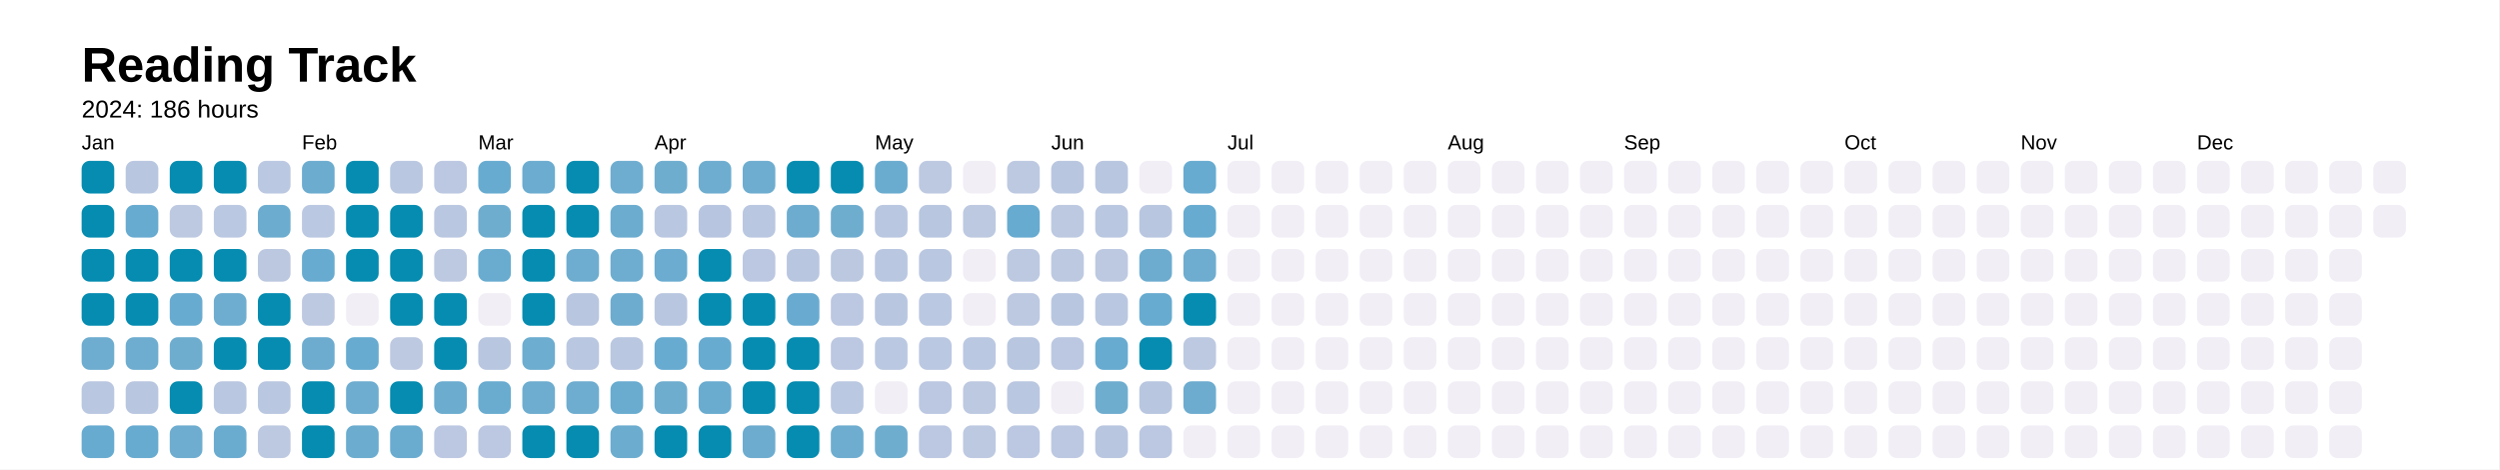
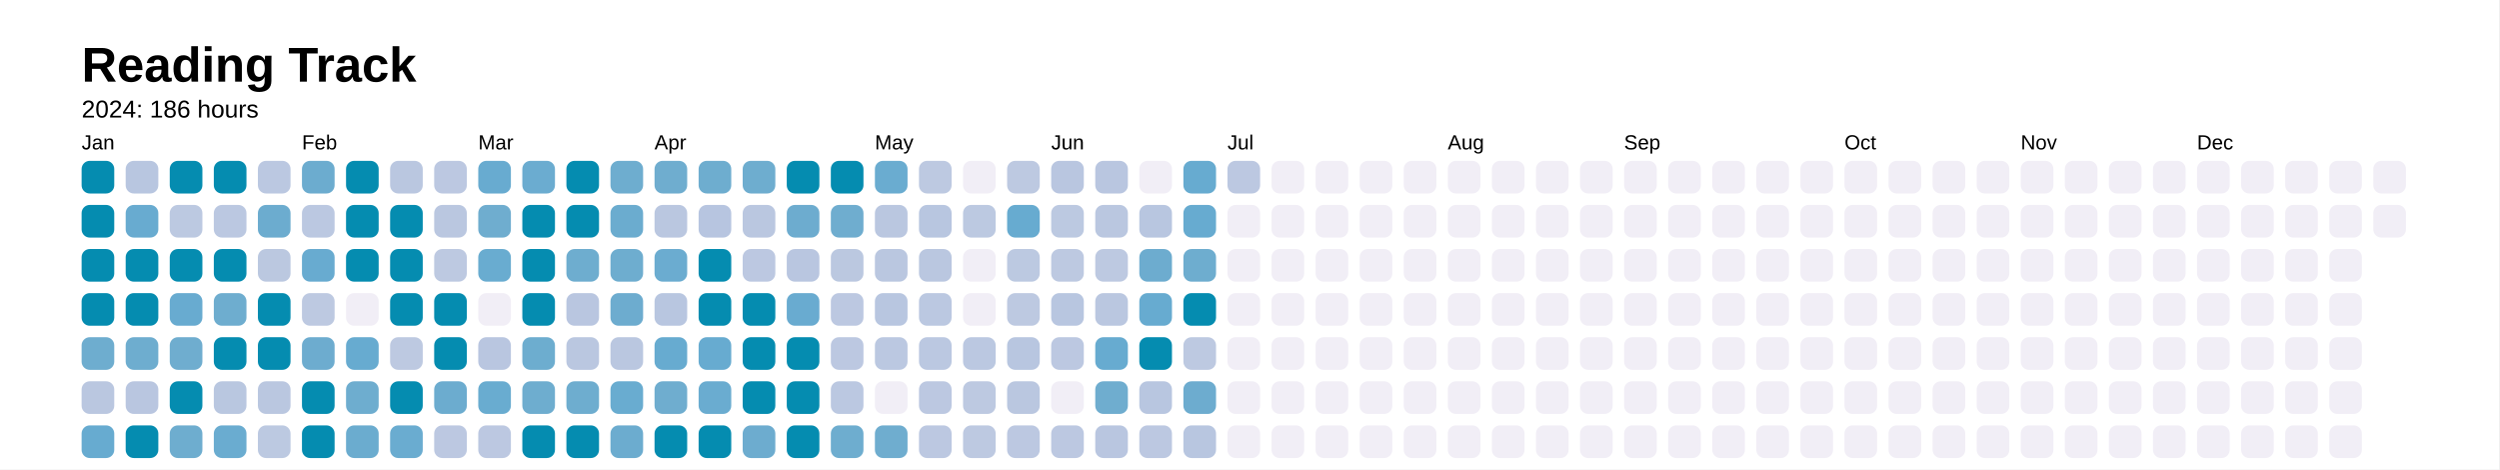
<svg xmlns="http://www.w3.org/2000/svg" baseProfile="full" height="57.5mm" version="1.1" viewBox="0,0,306.2,57.5" width="306.2mm">
  <defs />
  <rect fill="#FFFFFF" height="57.5" width="306.2" x="0" y="0" />
  <text fill="#000000" style="font-size:6px; font-family:Arial; font-weight:bold;" x="10" y="10">Reading Track</text>
  <text fill="#000000" style="font-size:3px; font-family:Arial;" x="10" y="14.4">2024: 186 hours</text>
  <text fill="#000000" style="font-size:2.5px; font-family:Arial" x="10" y="18.3">Jan</text>
  <rect fill="#058cb0" height="4" rx="1" ry="1" width="4" x="10" y="19.7" />
  <rect fill="#058cb0" height="4" rx="1" ry="1" width="4" x="10" y="25.1" />
  <rect fill="#058cb0" height="4" rx="1" ry="1" width="4" x="10" y="30.5" />
  <rect fill="#058cb0" height="4" rx="1" ry="1" width="4" x="10" y="35.9" />
  <rect fill="#6eadcf" height="4" rx="1" ry="1" width="4" x="10" y="41.3" />
  <rect fill="#bac7e0" height="4" rx="1" ry="1" width="4" x="10" y="46.7" />
  <rect fill="#67abd0" height="4" rx="1" ry="1" width="4" x="10" y="52.1" />
  <rect fill="#b8c6e0" height="4" rx="1" ry="1" width="4" x="15.4" y="19.7" />
  <rect fill="#68abd0" height="4" rx="1" ry="1" width="4" x="15.4" y="25.1" />
  <rect fill="#058cb0" height="4" rx="1" ry="1" width="4" x="15.4" y="30.5" />
  <rect fill="#058cb0" height="4" rx="1" ry="1" width="4" x="15.4" y="35.9" />
  <rect fill="#6eadcf" height="4" rx="1" ry="1" width="4" x="15.4" y="41.3" />
  <rect fill="#b9c6e0" height="4" rx="1" ry="1" width="4" x="15.4" y="46.7" />
-   <rect fill="#67abd0" height="4" rx="1" ry="1" width="4" x="15.4" y="52.1" />
+   <rect fill="#058cb0" height="4" rx="1" ry="1" width="4" x="15.4" y="52.1" />
  <rect fill="#058cb0" height="4" rx="1" ry="1" width="4" x="20.8" y="19.7" />
  <rect fill="#bcc9e1" height="4" rx="1" ry="1" width="4" x="20.8" y="25.1" />
  <rect fill="#058cb0" height="4" rx="1" ry="1" width="4" x="20.8" y="30.5" />
  <rect fill="#68abd0" height="4" rx="1" ry="1" width="4" x="20.8" y="35.9" />
  <rect fill="#6fadcf" height="4" rx="1" ry="1" width="4" x="20.8" y="41.3" />
  <rect fill="#058cb0" height="4" rx="1" ry="1" width="4" x="20.8" y="46.7" />
  <rect fill="#6eadcf" height="4" rx="1" ry="1" width="4" x="20.8" y="52.1" />
  <rect fill="#058cb0" height="4" rx="1" ry="1" width="4" x="26.2" y="19.7" />
  <rect fill="#bbc8e1" height="4" rx="1" ry="1" width="4" x="26.2" y="25.1" />
  <rect fill="#058cb0" height="4" rx="1" ry="1" width="4" x="26.2" y="30.5" />
  <rect fill="#6eadcf" height="4" rx="1" ry="1" width="4" x="26.2" y="35.9" />
  <rect fill="#058cb0" height="4" rx="1" ry="1" width="4" x="26.2" y="41.3" />
  <rect fill="#b9c7e0" height="4" rx="1" ry="1" width="4" x="26.2" y="46.7" />
  <rect fill="#6aacd0" height="4" rx="1" ry="1" width="4" x="26.2" y="52.1" />
  <rect fill="#bbc8e1" height="4" rx="1" ry="1" width="4" x="31.6" y="19.7" />
  <rect fill="#6caccf" height="4" rx="1" ry="1" width="4" x="31.6" y="25.1" />
  <rect fill="#bbc8e0" height="4" rx="1" ry="1" width="4" x="31.6" y="30.5" />
  <rect fill="#058cb0" height="4" rx="1" ry="1" width="4" x="31.6" y="35.9" />
  <rect fill="#058cb0" height="4" rx="1" ry="1" width="4" x="31.6" y="41.3" />
  <rect fill="#bac7e0" height="4" rx="1" ry="1" width="4" x="31.6" y="46.7" />
  <rect fill="#bcc9e1" height="4" rx="1" ry="1" width="4" x="31.6" y="52.1" />
  <text fill="#000000" style="font-size:2.5px; font-family:Arial" x="37.0" y="18.3">Feb</text>
  <rect fill="#6caccf" height="4" rx="1" ry="1" width="4" x="37.0" y="19.7" />
  <rect fill="#bbc8e1" height="4" rx="1" ry="1" width="4" x="37.0" y="25.1" />
  <rect fill="#68abd0" height="4" rx="1" ry="1" width="4" x="37.0" y="30.5" />
  <rect fill="#bdc9e1" height="4" rx="1" ry="1" width="4" x="37.0" y="35.9" />
  <rect fill="#6daccf" height="4" rx="1" ry="1" width="4" x="37.0" y="41.3" />
  <rect fill="#058cb0" height="4" rx="1" ry="1" width="4" x="37.0" y="46.7" />
  <rect fill="#058cb0" height="4" rx="1" ry="1" width="4" x="37.0" y="52.1" />
  <rect fill="#058cb0" height="4" rx="1" ry="1" width="4" x="42.4" y="19.7" />
  <rect fill="#058cb0" height="4" rx="1" ry="1" width="4" x="42.4" y="25.1" />
  <rect fill="#058cb0" height="4" rx="1" ry="1" width="4" x="42.4" y="30.5" />
  <rect fill="#f1eef6" height="4" rx="1" ry="1" width="4" x="42.4" y="35.9" />
  <rect fill="#67abd0" height="4" rx="1" ry="1" width="4" x="42.4" y="41.3" />
  <rect fill="#6eadcf" height="4" rx="1" ry="1" width="4" x="42.4" y="46.7" />
  <rect fill="#6baccf" height="4" rx="1" ry="1" width="4" x="42.4" y="52.1" />
  <rect fill="#bac7e0" height="4" rx="1" ry="1" width="4" x="47.8" y="19.7" />
  <rect fill="#058cb0" height="4" rx="1" ry="1" width="4" x="47.8" y="25.1" />
  <rect fill="#058cb0" height="4" rx="1" ry="1" width="4" x="47.8" y="30.5" />
  <rect fill="#058cb0" height="4" rx="1" ry="1" width="4" x="47.8" y="35.9" />
  <rect fill="#bdc9e1" height="4" rx="1" ry="1" width="4" x="47.8" y="41.3" />
  <rect fill="#058cb0" height="4" rx="1" ry="1" width="4" x="47.8" y="46.7" />
  <rect fill="#6aacd0" height="4" rx="1" ry="1" width="4" x="47.8" y="52.1" />
  <rect fill="#bcc8e1" height="4" rx="1" ry="1" width="4" x="53.2" y="19.7" />
  <rect fill="#bac7e0" height="4" rx="1" ry="1" width="4" x="53.2" y="25.1" />
  <rect fill="#bdc9e1" height="4" rx="1" ry="1" width="4" x="53.2" y="30.5" />
  <rect fill="#058cb0" height="4" rx="1" ry="1" width="4" x="53.2" y="35.9" />
  <rect fill="#058cb0" height="4" rx="1" ry="1" width="4" x="53.2" y="41.3" />
  <rect fill="#6caccf" height="4" rx="1" ry="1" width="4" x="53.2" y="46.7" />
  <rect fill="#bcc8e1" height="4" rx="1" ry="1" width="4" x="53.2" y="52.1" />
  <text fill="#000000" style="font-size:2.5px; font-family:Arial" x="58.6" y="18.3">Mar</text>
  <rect fill="#68abd0" height="4" rx="1" ry="1" width="4" x="58.6" y="19.7" />
  <rect fill="#6fadcf" height="4" rx="1" ry="1" width="4" x="58.6" y="25.1" />
  <rect fill="#69acd0" height="4" rx="1" ry="1" width="4" x="58.6" y="30.5" />
  <rect fill="#f1eef6" height="4" rx="1" ry="1" width="4" x="58.6" y="35.9" />
  <rect fill="#b9c6e0" height="4" rx="1" ry="1" width="4" x="58.6" y="41.3" />
  <rect fill="#69acd0" height="4" rx="1" ry="1" width="4" x="58.6" y="46.7" />
  <rect fill="#bcc8e1" height="4" rx="1" ry="1" width="4" x="58.6" y="52.1" />
  <rect fill="#6bacd0" height="4" rx="1" ry="1" width="4" x="64" y="19.7" />
  <rect fill="#058cb0" height="4" rx="1" ry="1" width="4" x="64" y="25.1" />
  <rect fill="#058cb0" height="4" rx="1" ry="1" width="4" x="64" y="30.5" />
  <rect fill="#058cb0" height="4" rx="1" ry="1" width="4" x="64" y="35.9" />
  <rect fill="#6dadcf" height="4" rx="1" ry="1" width="4" x="64" y="41.3" />
  <rect fill="#6eadcf" height="4" rx="1" ry="1" width="4" x="64" y="46.7" />
  <rect fill="#058cb0" height="4" rx="1" ry="1" width="4" x="64" y="52.1" />
  <rect fill="#058cb0" height="4" rx="1" ry="1" width="4" x="69.4" y="19.7" />
  <rect fill="#058cb0" height="4" rx="1" ry="1" width="4" x="69.4" y="25.1" />
  <rect fill="#6eadcf" height="4" rx="1" ry="1" width="4" x="69.4" y="30.5" />
  <rect fill="#b9c6e0" height="4" rx="1" ry="1" width="4" x="69.4" y="35.9" />
  <rect fill="#bac7e0" height="4" rx="1" ry="1" width="4" x="69.4" y="41.3" />
  <rect fill="#6eadcf" height="4" rx="1" ry="1" width="4" x="69.4" y="46.7" />
  <rect fill="#058cb0" height="4" rx="1" ry="1" width="4" x="69.4" y="52.1" />
  <rect fill="#6eadcf" height="4" rx="1" ry="1" width="4" x="74.8" y="19.7" />
  <rect fill="#6baccf" height="4" rx="1" ry="1" width="4" x="74.8" y="25.1" />
  <rect fill="#6eadcf" height="4" rx="1" ry="1" width="4" x="74.8" y="30.5" />
  <rect fill="#6daccf" height="4" rx="1" ry="1" width="4" x="74.8" y="35.9" />
  <rect fill="#bac7e0" height="4" rx="1" ry="1" width="4" x="74.8" y="41.3" />
  <rect fill="#69acd0" height="4" rx="1" ry="1" width="4" x="74.8" y="46.7" />
  <rect fill="#6caccf" height="4" rx="1" ry="1" width="4" x="74.8" y="52.1" />
  <text fill="#000000" style="font-size:2.5px; font-family:Arial" x="80.2" y="18.3">Apr</text>
  <rect fill="#6fadcf" height="4" rx="1" ry="1" width="4" x="80.2" y="19.7" />
  <rect fill="#bac7e0" height="4" rx="1" ry="1" width="4" x="80.2" y="25.1" />
  <rect fill="#6bacd0" height="4" rx="1" ry="1" width="4" x="80.2" y="30.5" />
  <rect fill="#b8c6e0" height="4" rx="1" ry="1" width="4" x="80.2" y="35.9" />
  <rect fill="#67abd0" height="4" rx="1" ry="1" width="4" x="80.2" y="41.3" />
  <rect fill="#6fadcf" height="4" rx="1" ry="1" width="4" x="80.2" y="46.7" />
  <rect fill="#058cb0" height="4" rx="1" ry="1" width="4" x="80.2" y="52.1" />
  <rect fill="#6eadcf" height="4" rx="1" ry="1" width="4" x="85.6" y="19.7" />
  <rect fill="#b7c5e0" height="4" rx="1" ry="1" width="4" x="85.6" y="25.1" />
  <rect fill="#058cb0" height="4" rx="1" ry="1" width="4" x="85.6" y="30.5" />
  <rect fill="#058cb0" height="4" rx="1" ry="1" width="4" x="85.6" y="35.9" />
  <rect fill="#67abd0" height="4" rx="1" ry="1" width="4" x="85.6" y="41.3" />
  <rect fill="#6aacd0" height="4" rx="1" ry="1" width="4" x="85.6" y="46.7" />
  <rect fill="#058cb0" height="4" rx="1" ry="1" width="4" x="85.6" y="52.1" />
  <rect fill="#6eadcf" height="4" rx="1" ry="1" width="4" x="91" y="19.7" />
  <rect fill="#bac7e0" height="4" rx="1" ry="1" width="4" x="91" y="25.1" />
  <rect fill="#bcc8e1" height="4" rx="1" ry="1" width="4" x="91" y="30.5" />
  <rect fill="#058cb0" height="4" rx="1" ry="1" width="4" x="91" y="35.9" />
  <rect fill="#058cb0" height="4" rx="1" ry="1" width="4" x="91" y="41.3" />
  <rect fill="#058cb0" height="4" rx="1" ry="1" width="4" x="91" y="46.7" />
  <rect fill="#6daccf" height="4" rx="1" ry="1" width="4" x="91" y="52.1" />
  <rect fill="#058cb0" height="4" rx="1" ry="1" width="4" x="96.4" y="19.7" />
  <rect fill="#6daccf" height="4" rx="1" ry="1" width="4" x="96.4" y="25.1" />
  <rect fill="#b9c6e0" height="4" rx="1" ry="1" width="4" x="96.4" y="30.5" />
  <rect fill="#69abd0" height="4" rx="1" ry="1" width="4" x="96.4" y="35.9" />
  <rect fill="#058cb0" height="4" rx="1" ry="1" width="4" x="96.4" y="41.3" />
  <rect fill="#058cb0" height="4" rx="1" ry="1" width="4" x="96.4" y="46.7" />
  <rect fill="#058cb0" height="4" rx="1" ry="1" width="4" x="96.4" y="52.1" />
  <rect fill="#058cb0" height="4" rx="1" ry="1" width="4" x="101.8" y="19.7" />
  <rect fill="#6fadcf" height="4" rx="1" ry="1" width="4" x="101.8" y="25.1" />
  <rect fill="#bbc8e0" height="4" rx="1" ry="1" width="4" x="101.8" y="30.5" />
  <rect fill="#bcc8e1" height="4" rx="1" ry="1" width="4" x="101.8" y="35.9" />
  <rect fill="#bcc8e1" height="4" rx="1" ry="1" width="4" x="101.8" y="41.3" />
  <rect fill="#bbc8e1" height="4" rx="1" ry="1" width="4" x="101.8" y="46.7" />
  <rect fill="#6eadcf" height="4" rx="1" ry="1" width="4" x="101.8" y="52.1" />
  <text fill="#000000" style="font-size:2.5px; font-family:Arial" x="107.2" y="18.3">May</text>
  <rect fill="#6aacd0" height="4" rx="1" ry="1" width="4" x="107.2" y="19.7" />
  <rect fill="#bac7e0" height="4" rx="1" ry="1" width="4" x="107.2" y="25.1" />
  <rect fill="#bac7e0" height="4" rx="1" ry="1" width="4" x="107.2" y="30.5" />
  <rect fill="#b8c6e0" height="4" rx="1" ry="1" width="4" x="107.2" y="35.9" />
  <rect fill="#bbc8e1" height="4" rx="1" ry="1" width="4" x="107.2" y="41.3" />
  <rect fill="#f1eef6" height="4" rx="1" ry="1" width="4" x="107.2" y="46.7" />
  <rect fill="#6fadcf" height="4" rx="1" ry="1" width="4" x="107.2" y="52.1" />
  <rect fill="#bdc9e1" height="4" rx="1" ry="1" width="4" x="112.6" y="19.7" />
  <rect fill="#b8c6e0" height="4" rx="1" ry="1" width="4" x="112.6" y="25.1" />
  <rect fill="#bac7e0" height="4" rx="1" ry="1" width="4" x="112.6" y="30.5" />
  <rect fill="#bbc8e1" height="4" rx="1" ry="1" width="4" x="112.6" y="35.9" />
  <rect fill="#bbc8e1" height="4" rx="1" ry="1" width="4" x="112.6" y="41.3" />
  <rect fill="#bcc8e1" height="4" rx="1" ry="1" width="4" x="112.6" y="46.7" />
  <rect fill="#bcc8e1" height="4" rx="1" ry="1" width="4" x="112.6" y="52.1" />
  <rect fill="#f1eef6" height="4" rx="1" ry="1" width="4" x="118" y="19.7" />
  <rect fill="#bcc9e1" height="4" rx="1" ry="1" width="4" x="118" y="25.1" />
  <rect fill="#f1eef6" height="4" rx="1" ry="1" width="4" x="118" y="30.5" />
  <rect fill="#f1eef6" height="4" rx="1" ry="1" width="4" x="118" y="35.9" />
  <rect fill="#bbc8e1" height="4" rx="1" ry="1" width="4" x="118" y="41.3" />
  <rect fill="#bdc9e1" height="4" rx="1" ry="1" width="4" x="118" y="46.7" />
  <rect fill="#bdc9e1" height="4" rx="1" ry="1" width="4" x="118" y="52.1" />
  <rect fill="#bdc9e1" height="4" rx="1" ry="1" width="4" x="123.4" y="19.7" />
  <rect fill="#67abd0" height="4" rx="1" ry="1" width="4" x="123.4" y="25.1" />
  <rect fill="#bcc9e1" height="4" rx="1" ry="1" width="4" x="123.4" y="30.5" />
  <rect fill="#bdc9e1" height="4" rx="1" ry="1" width="4" x="123.4" y="35.9" />
  <rect fill="#b8c6e0" height="4" rx="1" ry="1" width="4" x="123.4" y="41.3" />
  <rect fill="#bac7e0" height="4" rx="1" ry="1" width="4" x="123.4" y="46.7" />
  <rect fill="#bcc8e1" height="4" rx="1" ry="1" width="4" x="123.4" y="52.1" />
  <text fill="#000000" style="font-size:2.5px; font-family:Arial" x="128.8" y="18.3">Jun</text>
  <rect fill="#b9c6e0" height="4" rx="1" ry="1" width="4" x="128.8" y="19.7" />
  <rect fill="#bcc9e1" height="4" rx="1" ry="1" width="4" x="128.8" y="25.1" />
  <rect fill="#bdc9e1" height="4" rx="1" ry="1" width="4" x="128.8" y="30.5" />
  <rect fill="#b8c6e0" height="4" rx="1" ry="1" width="4" x="128.8" y="35.9" />
  <rect fill="#bcc8e1" height="4" rx="1" ry="1" width="4" x="128.8" y="41.3" />
  <rect fill="#f1eef6" height="4" rx="1" ry="1" width="4" x="128.8" y="46.7" />
  <rect fill="#bcc8e1" height="4" rx="1" ry="1" width="4" x="128.8" y="52.1" />
  <rect fill="#b9c6e0" height="4" rx="1" ry="1" width="4" x="134.2" y="19.7" />
  <rect fill="#bac7e0" height="4" rx="1" ry="1" width="4" x="134.2" y="25.1" />
  <rect fill="#bdc9e1" height="4" rx="1" ry="1" width="4" x="134.2" y="30.5" />
  <rect fill="#bac7e0" height="4" rx="1" ry="1" width="4" x="134.2" y="35.9" />
  <rect fill="#67abd0" height="4" rx="1" ry="1" width="4" x="134.2" y="41.3" />
  <rect fill="#6fadcf" height="4" rx="1" ry="1" width="4" x="134.2" y="46.7" />
  <rect fill="#b9c6e0" height="4" rx="1" ry="1" width="4" x="134.2" y="52.1" />
  <rect fill="#f1eef6" height="4" rx="1" ry="1" width="4" x="139.6" y="19.7" />
  <rect fill="#b8c6e0" height="4" rx="1" ry="1" width="4" x="139.6" y="25.1" />
  <rect fill="#6daccf" height="4" rx="1" ry="1" width="4" x="139.6" y="30.5" />
  <rect fill="#67abd0" height="4" rx="1" ry="1" width="4" x="139.6" y="35.9" />
  <rect fill="#058cb0" height="4" rx="1" ry="1" width="4" x="139.6" y="41.3" />
  <rect fill="#b8c6e0" height="4" rx="1" ry="1" width="4" x="139.6" y="46.7" />
  <rect fill="#bcc8e1" height="4" rx="1" ry="1" width="4" x="139.6" y="52.1" />
  <rect fill="#67abd0" height="4" rx="1" ry="1" width="4" x="145" y="19.7" />
  <rect fill="#67abd0" height="4" rx="1" ry="1" width="4" x="145" y="25.1" />
  <rect fill="#6eadcf" height="4" rx="1" ry="1" width="4" x="145" y="30.5" />
  <rect fill="#058cb0" height="4" rx="1" ry="1" width="4" x="145" y="35.9" />
  <rect fill="#bdc9e1" height="4" rx="1" ry="1" width="4" x="145" y="41.3" />
  <rect fill="#6daccf" height="4" rx="1" ry="1" width="4" x="145" y="46.7" />
-   <rect fill="#f1eef6" height="4" rx="1" ry="1" width="4" x="145" y="52.1" />
+   <rect fill="#b8c6e0" height="4" rx="1" ry="1" width="4" x="145" y="52.1" />
  <text fill="#000000" style="font-size:2.5px; font-family:Arial" x="150.4" y="18.3">Jul</text>
-   <rect fill="#f1eef6" height="4" rx="1" ry="1" width="4" x="150.4" y="19.7" />
+   <rect fill="#bcc8e1" height="4" rx="1" ry="1" width="4" x="150.4" y="19.7" />
  <rect fill="#f1eef6" height="4" rx="1" ry="1" width="4" x="150.4" y="25.1" />
  <rect fill="#f1eef6" height="4" rx="1" ry="1" width="4" x="150.4" y="30.5" />
  <rect fill="#f1eef6" height="4" rx="1" ry="1" width="4" x="150.4" y="35.9" />
  <rect fill="#f1eef6" height="4" rx="1" ry="1" width="4" x="150.4" y="41.3" />
  <rect fill="#f1eef6" height="4" rx="1" ry="1" width="4" x="150.4" y="46.7" />
  <rect fill="#f1eef6" height="4" rx="1" ry="1" width="4" x="150.4" y="52.1" />
  <rect fill="#f1eef6" height="4" rx="1" ry="1" width="4" x="155.8" y="19.7" />
  <rect fill="#f1eef6" height="4" rx="1" ry="1" width="4" x="155.8" y="25.1" />
  <rect fill="#f1eef6" height="4" rx="1" ry="1" width="4" x="155.8" y="30.5" />
  <rect fill="#f1eef6" height="4" rx="1" ry="1" width="4" x="155.8" y="35.9" />
  <rect fill="#f1eef6" height="4" rx="1" ry="1" width="4" x="155.8" y="41.3" />
  <rect fill="#f1eef6" height="4" rx="1" ry="1" width="4" x="155.8" y="46.7" />
  <rect fill="#f1eef6" height="4" rx="1" ry="1" width="4" x="155.8" y="52.1" />
  <rect fill="#f1eef6" height="4" rx="1" ry="1" width="4" x="161.2" y="19.7" />
  <rect fill="#f1eef6" height="4" rx="1" ry="1" width="4" x="161.2" y="25.1" />
  <rect fill="#f1eef6" height="4" rx="1" ry="1" width="4" x="161.2" y="30.5" />
  <rect fill="#f1eef6" height="4" rx="1" ry="1" width="4" x="161.2" y="35.9" />
  <rect fill="#f1eef6" height="4" rx="1" ry="1" width="4" x="161.2" y="41.3" />
  <rect fill="#f1eef6" height="4" rx="1" ry="1" width="4" x="161.2" y="46.7" />
  <rect fill="#f1eef6" height="4" rx="1" ry="1" width="4" x="161.2" y="52.1" />
  <rect fill="#f1eef6" height="4" rx="1" ry="1" width="4" x="166.6" y="19.7" />
  <rect fill="#f1eef6" height="4" rx="1" ry="1" width="4" x="166.6" y="25.1" />
  <rect fill="#f1eef6" height="4" rx="1" ry="1" width="4" x="166.6" y="30.5" />
  <rect fill="#f1eef6" height="4" rx="1" ry="1" width="4" x="166.6" y="35.9" />
  <rect fill="#f1eef6" height="4" rx="1" ry="1" width="4" x="166.6" y="41.3" />
  <rect fill="#f1eef6" height="4" rx="1" ry="1" width="4" x="166.6" y="46.7" />
  <rect fill="#f1eef6" height="4" rx="1" ry="1" width="4" x="166.6" y="52.1" />
  <rect fill="#f1eef6" height="4" rx="1" ry="1" width="4" x="172" y="19.7" />
  <rect fill="#f1eef6" height="4" rx="1" ry="1" width="4" x="172" y="25.1" />
  <rect fill="#f1eef6" height="4" rx="1" ry="1" width="4" x="172" y="30.5" />
  <rect fill="#f1eef6" height="4" rx="1" ry="1" width="4" x="172" y="35.9" />
  <rect fill="#f1eef6" height="4" rx="1" ry="1" width="4" x="172" y="41.3" />
  <rect fill="#f1eef6" height="4" rx="1" ry="1" width="4" x="172" y="46.7" />
  <rect fill="#f1eef6" height="4" rx="1" ry="1" width="4" x="172" y="52.1" />
  <text fill="#000000" style="font-size:2.5px; font-family:Arial" x="177.4" y="18.3">Aug</text>
  <rect fill="#f1eef6" height="4" rx="1" ry="1" width="4" x="177.4" y="19.7" />
  <rect fill="#f1eef6" height="4" rx="1" ry="1" width="4" x="177.4" y="25.1" />
  <rect fill="#f1eef6" height="4" rx="1" ry="1" width="4" x="177.4" y="30.5" />
  <rect fill="#f1eef6" height="4" rx="1" ry="1" width="4" x="177.4" y="35.9" />
  <rect fill="#f1eef6" height="4" rx="1" ry="1" width="4" x="177.4" y="41.3" />
  <rect fill="#f1eef6" height="4" rx="1" ry="1" width="4" x="177.4" y="46.7" />
  <rect fill="#f1eef6" height="4" rx="1" ry="1" width="4" x="177.4" y="52.1" />
  <rect fill="#f1eef6" height="4" rx="1" ry="1" width="4" x="182.8" y="19.7" />
  <rect fill="#f1eef6" height="4" rx="1" ry="1" width="4" x="182.8" y="25.1" />
  <rect fill="#f1eef6" height="4" rx="1" ry="1" width="4" x="182.8" y="30.5" />
  <rect fill="#f1eef6" height="4" rx="1" ry="1" width="4" x="182.8" y="35.9" />
  <rect fill="#f1eef6" height="4" rx="1" ry="1" width="4" x="182.8" y="41.3" />
  <rect fill="#f1eef6" height="4" rx="1" ry="1" width="4" x="182.8" y="46.7" />
  <rect fill="#f1eef6" height="4" rx="1" ry="1" width="4" x="182.8" y="52.1" />
  <rect fill="#f1eef6" height="4" rx="1" ry="1" width="4" x="188.2" y="19.7" />
  <rect fill="#f1eef6" height="4" rx="1" ry="1" width="4" x="188.2" y="25.1" />
  <rect fill="#f1eef6" height="4" rx="1" ry="1" width="4" x="188.2" y="30.5" />
  <rect fill="#f1eef6" height="4" rx="1" ry="1" width="4" x="188.2" y="35.9" />
  <rect fill="#f1eef6" height="4" rx="1" ry="1" width="4" x="188.2" y="41.3" />
  <rect fill="#f1eef6" height="4" rx="1" ry="1" width="4" x="188.2" y="46.7" />
  <rect fill="#f1eef6" height="4" rx="1" ry="1" width="4" x="188.2" y="52.1" />
  <rect fill="#f1eef6" height="4" rx="1" ry="1" width="4" x="193.6" y="19.7" />
  <rect fill="#f1eef6" height="4" rx="1" ry="1" width="4" x="193.6" y="25.1" />
  <rect fill="#f1eef6" height="4" rx="1" ry="1" width="4" x="193.6" y="30.5" />
  <rect fill="#f1eef6" height="4" rx="1" ry="1" width="4" x="193.6" y="35.9" />
  <rect fill="#f1eef6" height="4" rx="1" ry="1" width="4" x="193.6" y="41.3" />
  <rect fill="#f1eef6" height="4" rx="1" ry="1" width="4" x="193.6" y="46.7" />
  <rect fill="#f1eef6" height="4" rx="1" ry="1" width="4" x="193.6" y="52.1" />
  <text fill="#000000" style="font-size:2.5px; font-family:Arial" x="199" y="18.3">Sep</text>
  <rect fill="#f1eef6" height="4" rx="1" ry="1" width="4" x="199" y="19.7" />
  <rect fill="#f1eef6" height="4" rx="1" ry="1" width="4" x="199" y="25.1" />
  <rect fill="#f1eef6" height="4" rx="1" ry="1" width="4" x="199" y="30.5" />
  <rect fill="#f1eef6" height="4" rx="1" ry="1" width="4" x="199" y="35.9" />
  <rect fill="#f1eef6" height="4" rx="1" ry="1" width="4" x="199" y="41.3" />
  <rect fill="#f1eef6" height="4" rx="1" ry="1" width="4" x="199" y="46.7" />
  <rect fill="#f1eef6" height="4" rx="1" ry="1" width="4" x="199" y="52.1" />
  <rect fill="#f1eef6" height="4" rx="1" ry="1" width="4" x="204.4" y="19.7" />
  <rect fill="#f1eef6" height="4" rx="1" ry="1" width="4" x="204.4" y="25.1" />
  <rect fill="#f1eef6" height="4" rx="1" ry="1" width="4" x="204.4" y="30.5" />
  <rect fill="#f1eef6" height="4" rx="1" ry="1" width="4" x="204.4" y="35.9" />
  <rect fill="#f1eef6" height="4" rx="1" ry="1" width="4" x="204.4" y="41.3" />
  <rect fill="#f1eef6" height="4" rx="1" ry="1" width="4" x="204.4" y="46.7" />
  <rect fill="#f1eef6" height="4" rx="1" ry="1" width="4" x="204.4" y="52.1" />
  <rect fill="#f1eef6" height="4" rx="1" ry="1" width="4" x="209.8" y="19.7" />
  <rect fill="#f1eef6" height="4" rx="1" ry="1" width="4" x="209.8" y="25.1" />
  <rect fill="#f1eef6" height="4" rx="1" ry="1" width="4" x="209.8" y="30.5" />
  <rect fill="#f1eef6" height="4" rx="1" ry="1" width="4" x="209.8" y="35.9" />
  <rect fill="#f1eef6" height="4" rx="1" ry="1" width="4" x="209.8" y="41.3" />
  <rect fill="#f1eef6" height="4" rx="1" ry="1" width="4" x="209.8" y="46.7" />
  <rect fill="#f1eef6" height="4" rx="1" ry="1" width="4" x="209.8" y="52.1" />
  <rect fill="#f1eef6" height="4" rx="1" ry="1" width="4" x="215.2" y="19.7" />
  <rect fill="#f1eef6" height="4" rx="1" ry="1" width="4" x="215.2" y="25.1" />
  <rect fill="#f1eef6" height="4" rx="1" ry="1" width="4" x="215.2" y="30.5" />
  <rect fill="#f1eef6" height="4" rx="1" ry="1" width="4" x="215.2" y="35.9" />
  <rect fill="#f1eef6" height="4" rx="1" ry="1" width="4" x="215.2" y="41.3" />
  <rect fill="#f1eef6" height="4" rx="1" ry="1" width="4" x="215.2" y="46.7" />
  <rect fill="#f1eef6" height="4" rx="1" ry="1" width="4" x="215.2" y="52.1" />
  <rect fill="#f1eef6" height="4" rx="1" ry="1" width="4" x="220.6" y="19.7" />
  <rect fill="#f1eef6" height="4" rx="1" ry="1" width="4" x="220.6" y="25.1" />
  <rect fill="#f1eef6" height="4" rx="1" ry="1" width="4" x="220.6" y="30.5" />
  <rect fill="#f1eef6" height="4" rx="1" ry="1" width="4" x="220.6" y="35.9" />
  <rect fill="#f1eef6" height="4" rx="1" ry="1" width="4" x="220.6" y="41.3" />
  <rect fill="#f1eef6" height="4" rx="1" ry="1" width="4" x="220.6" y="46.7" />
  <rect fill="#f1eef6" height="4" rx="1" ry="1" width="4" x="220.6" y="52.1" />
  <text fill="#000000" style="font-size:2.5px; font-family:Arial" x="226" y="18.3">Oct</text>
  <rect fill="#f1eef6" height="4" rx="1" ry="1" width="4" x="226" y="19.7" />
  <rect fill="#f1eef6" height="4" rx="1" ry="1" width="4" x="226" y="25.1" />
  <rect fill="#f1eef6" height="4" rx="1" ry="1" width="4" x="226" y="30.5" />
  <rect fill="#f1eef6" height="4" rx="1" ry="1" width="4" x="226" y="35.9" />
  <rect fill="#f1eef6" height="4" rx="1" ry="1" width="4" x="226" y="41.3" />
  <rect fill="#f1eef6" height="4" rx="1" ry="1" width="4" x="226" y="46.7" />
  <rect fill="#f1eef6" height="4" rx="1" ry="1" width="4" x="226" y="52.1" />
  <rect fill="#f1eef6" height="4" rx="1" ry="1" width="4" x="231.4" y="19.7" />
  <rect fill="#f1eef6" height="4" rx="1" ry="1" width="4" x="231.4" y="25.1" />
  <rect fill="#f1eef6" height="4" rx="1" ry="1" width="4" x="231.4" y="30.5" />
  <rect fill="#f1eef6" height="4" rx="1" ry="1" width="4" x="231.4" y="35.9" />
  <rect fill="#f1eef6" height="4" rx="1" ry="1" width="4" x="231.4" y="41.3" />
  <rect fill="#f1eef6" height="4" rx="1" ry="1" width="4" x="231.4" y="46.7" />
  <rect fill="#f1eef6" height="4" rx="1" ry="1" width="4" x="231.4" y="52.1" />
  <rect fill="#f1eef6" height="4" rx="1" ry="1" width="4" x="236.8" y="19.7" />
  <rect fill="#f1eef6" height="4" rx="1" ry="1" width="4" x="236.8" y="25.1" />
  <rect fill="#f1eef6" height="4" rx="1" ry="1" width="4" x="236.8" y="30.5" />
  <rect fill="#f1eef6" height="4" rx="1" ry="1" width="4" x="236.8" y="35.9" />
  <rect fill="#f1eef6" height="4" rx="1" ry="1" width="4" x="236.8" y="41.3" />
  <rect fill="#f1eef6" height="4" rx="1" ry="1" width="4" x="236.8" y="46.7" />
  <rect fill="#f1eef6" height="4" rx="1" ry="1" width="4" x="236.8" y="52.1" />
  <rect fill="#f1eef6" height="4" rx="1" ry="1" width="4" x="242.2" y="19.7" />
  <rect fill="#f1eef6" height="4" rx="1" ry="1" width="4" x="242.2" y="25.1" />
  <rect fill="#f1eef6" height="4" rx="1" ry="1" width="4" x="242.2" y="30.5" />
  <rect fill="#f1eef6" height="4" rx="1" ry="1" width="4" x="242.2" y="35.9" />
  <rect fill="#f1eef6" height="4" rx="1" ry="1" width="4" x="242.2" y="41.3" />
  <rect fill="#f1eef6" height="4" rx="1" ry="1" width="4" x="242.2" y="46.7" />
  <rect fill="#f1eef6" height="4" rx="1" ry="1" width="4" x="242.2" y="52.1" />
  <text fill="#000000" style="font-size:2.5px; font-family:Arial" x="247.6" y="18.3">Nov</text>
  <rect fill="#f1eef6" height="4" rx="1" ry="1" width="4" x="247.6" y="19.7" />
  <rect fill="#f1eef6" height="4" rx="1" ry="1" width="4" x="247.6" y="25.1" />
  <rect fill="#f1eef6" height="4" rx="1" ry="1" width="4" x="247.6" y="30.5" />
  <rect fill="#f1eef6" height="4" rx="1" ry="1" width="4" x="247.6" y="35.9" />
  <rect fill="#f1eef6" height="4" rx="1" ry="1" width="4" x="247.6" y="41.3" />
  <rect fill="#f1eef6" height="4" rx="1" ry="1" width="4" x="247.6" y="46.7" />
  <rect fill="#f1eef6" height="4" rx="1" ry="1" width="4" x="247.6" y="52.1" />
  <rect fill="#f1eef6" height="4" rx="1" ry="1" width="4" x="253" y="19.7" />
  <rect fill="#f1eef6" height="4" rx="1" ry="1" width="4" x="253" y="25.1" />
  <rect fill="#f1eef6" height="4" rx="1" ry="1" width="4" x="253" y="30.5" />
  <rect fill="#f1eef6" height="4" rx="1" ry="1" width="4" x="253" y="35.9" />
  <rect fill="#f1eef6" height="4" rx="1" ry="1" width="4" x="253" y="41.3" />
  <rect fill="#f1eef6" height="4" rx="1" ry="1" width="4" x="253" y="46.7" />
  <rect fill="#f1eef6" height="4" rx="1" ry="1" width="4" x="253" y="52.1" />
  <rect fill="#f1eef6" height="4" rx="1" ry="1" width="4" x="258.4" y="19.7" />
  <rect fill="#f1eef6" height="4" rx="1" ry="1" width="4" x="258.4" y="25.1" />
  <rect fill="#f1eef6" height="4" rx="1" ry="1" width="4" x="258.4" y="30.5" />
  <rect fill="#f1eef6" height="4" rx="1" ry="1" width="4" x="258.4" y="35.9" />
  <rect fill="#f1eef6" height="4" rx="1" ry="1" width="4" x="258.4" y="41.3" />
  <rect fill="#f1eef6" height="4" rx="1" ry="1" width="4" x="258.4" y="46.7" />
  <rect fill="#f1eef6" height="4" rx="1" ry="1" width="4" x="258.4" y="52.1" />
  <rect fill="#f1eef6" height="4" rx="1" ry="1" width="4" x="263.8" y="19.7" />
  <rect fill="#f1eef6" height="4" rx="1" ry="1" width="4" x="263.8" y="25.1" />
  <rect fill="#f1eef6" height="4" rx="1" ry="1" width="4" x="263.8" y="30.5" />
  <rect fill="#f1eef6" height="4" rx="1" ry="1" width="4" x="263.8" y="35.9" />
  <rect fill="#f1eef6" height="4" rx="1" ry="1" width="4" x="263.8" y="41.3" />
  <rect fill="#f1eef6" height="4" rx="1" ry="1" width="4" x="263.8" y="46.7" />
  <rect fill="#f1eef6" height="4" rx="1" ry="1" width="4" x="263.8" y="52.1" />
  <text fill="#000000" style="font-size:2.5px; font-family:Arial" x="269.2" y="18.3">Dec</text>
  <rect fill="#f1eef6" height="4" rx="1" ry="1" width="4" x="269.2" y="19.7" />
  <rect fill="#f1eef6" height="4" rx="1" ry="1" width="4" x="269.2" y="25.1" />
  <rect fill="#f1eef6" height="4" rx="1" ry="1" width="4" x="269.2" y="30.5" />
  <rect fill="#f1eef6" height="4" rx="1" ry="1" width="4" x="269.2" y="35.9" />
  <rect fill="#f1eef6" height="4" rx="1" ry="1" width="4" x="269.2" y="41.3" />
  <rect fill="#f1eef6" height="4" rx="1" ry="1" width="4" x="269.2" y="46.7" />
  <rect fill="#f1eef6" height="4" rx="1" ry="1" width="4" x="269.2" y="52.1" />
  <rect fill="#f1eef6" height="4" rx="1" ry="1" width="4" x="274.6" y="19.7" />
  <rect fill="#f1eef6" height="4" rx="1" ry="1" width="4" x="274.6" y="25.1" />
  <rect fill="#f1eef6" height="4" rx="1" ry="1" width="4" x="274.6" y="30.5" />
  <rect fill="#f1eef6" height="4" rx="1" ry="1" width="4" x="274.6" y="35.9" />
  <rect fill="#f1eef6" height="4" rx="1" ry="1" width="4" x="274.6" y="41.3" />
  <rect fill="#f1eef6" height="4" rx="1" ry="1" width="4" x="274.6" y="46.7" />
  <rect fill="#f1eef6" height="4" rx="1" ry="1" width="4" x="274.6" y="52.1" />
  <rect fill="#f1eef6" height="4" rx="1" ry="1" width="4" x="280" y="19.7" />
  <rect fill="#f1eef6" height="4" rx="1" ry="1" width="4" x="280" y="25.1" />
  <rect fill="#f1eef6" height="4" rx="1" ry="1" width="4" x="280" y="30.5" />
  <rect fill="#f1eef6" height="4" rx="1" ry="1" width="4" x="280" y="35.9" />
  <rect fill="#f1eef6" height="4" rx="1" ry="1" width="4" x="280" y="41.3" />
  <rect fill="#f1eef6" height="4" rx="1" ry="1" width="4" x="280" y="46.7" />
  <rect fill="#f1eef6" height="4" rx="1" ry="1" width="4" x="280" y="52.1" />
  <rect fill="#f1eef6" height="4" rx="1" ry="1" width="4" x="285.4" y="19.7" />
  <rect fill="#f1eef6" height="4" rx="1" ry="1" width="4" x="285.4" y="25.1" />
  <rect fill="#f1eef6" height="4" rx="1" ry="1" width="4" x="285.4" y="30.5" />
  <rect fill="#f1eef6" height="4" rx="1" ry="1" width="4" x="285.4" y="35.9" />
  <rect fill="#f1eef6" height="4" rx="1" ry="1" width="4" x="285.4" y="41.3" />
  <rect fill="#f1eef6" height="4" rx="1" ry="1" width="4" x="285.4" y="46.7" />
  <rect fill="#f1eef6" height="4" rx="1" ry="1" width="4" x="285.4" y="52.1" />
  <rect fill="#f1eef6" height="4" rx="1" ry="1" width="4" x="290.8" y="19.7" />
  <rect fill="#f1eef6" height="4" rx="1" ry="1" width="4" x="290.8" y="25.1" />
</svg>
